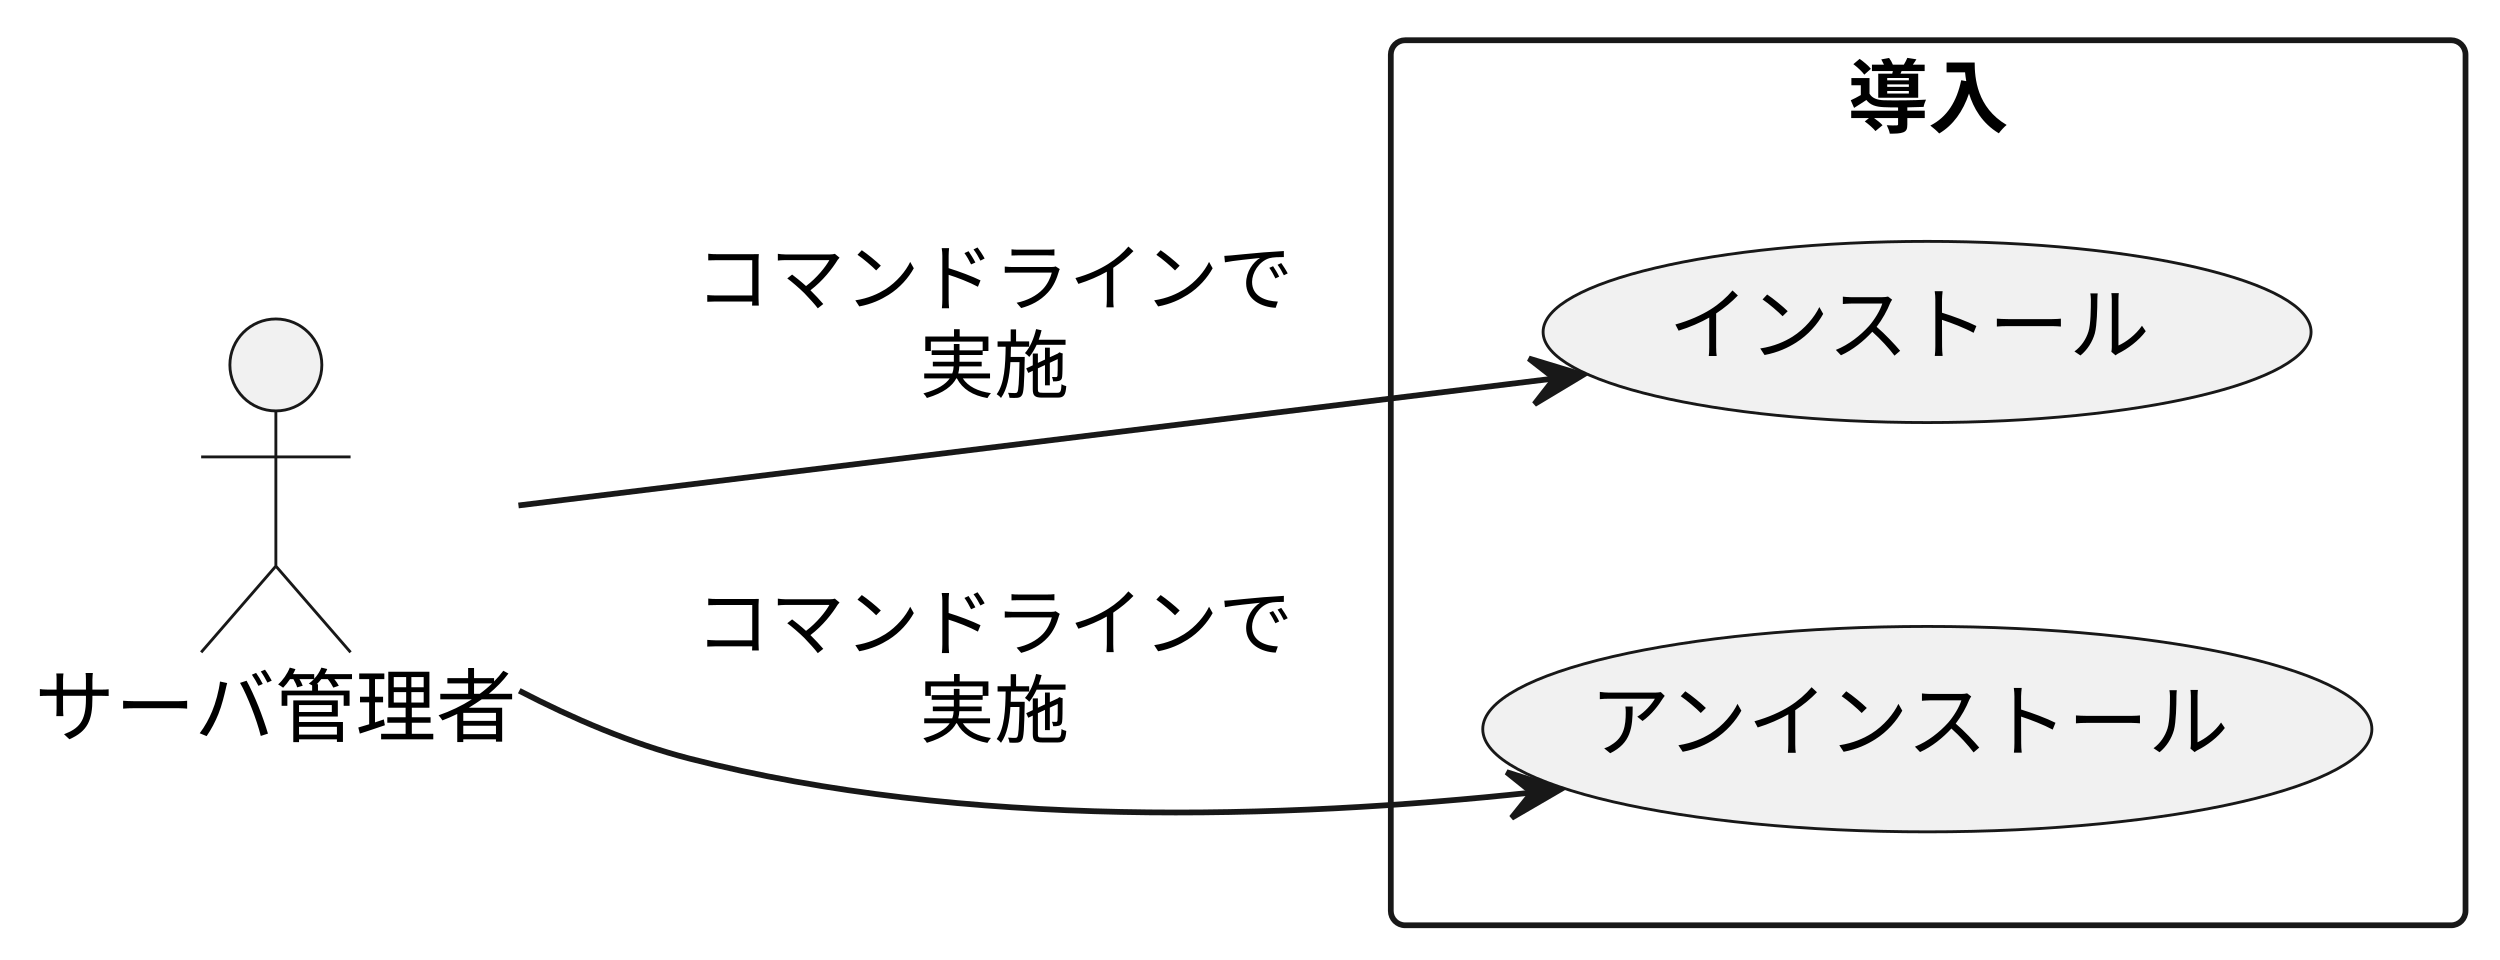
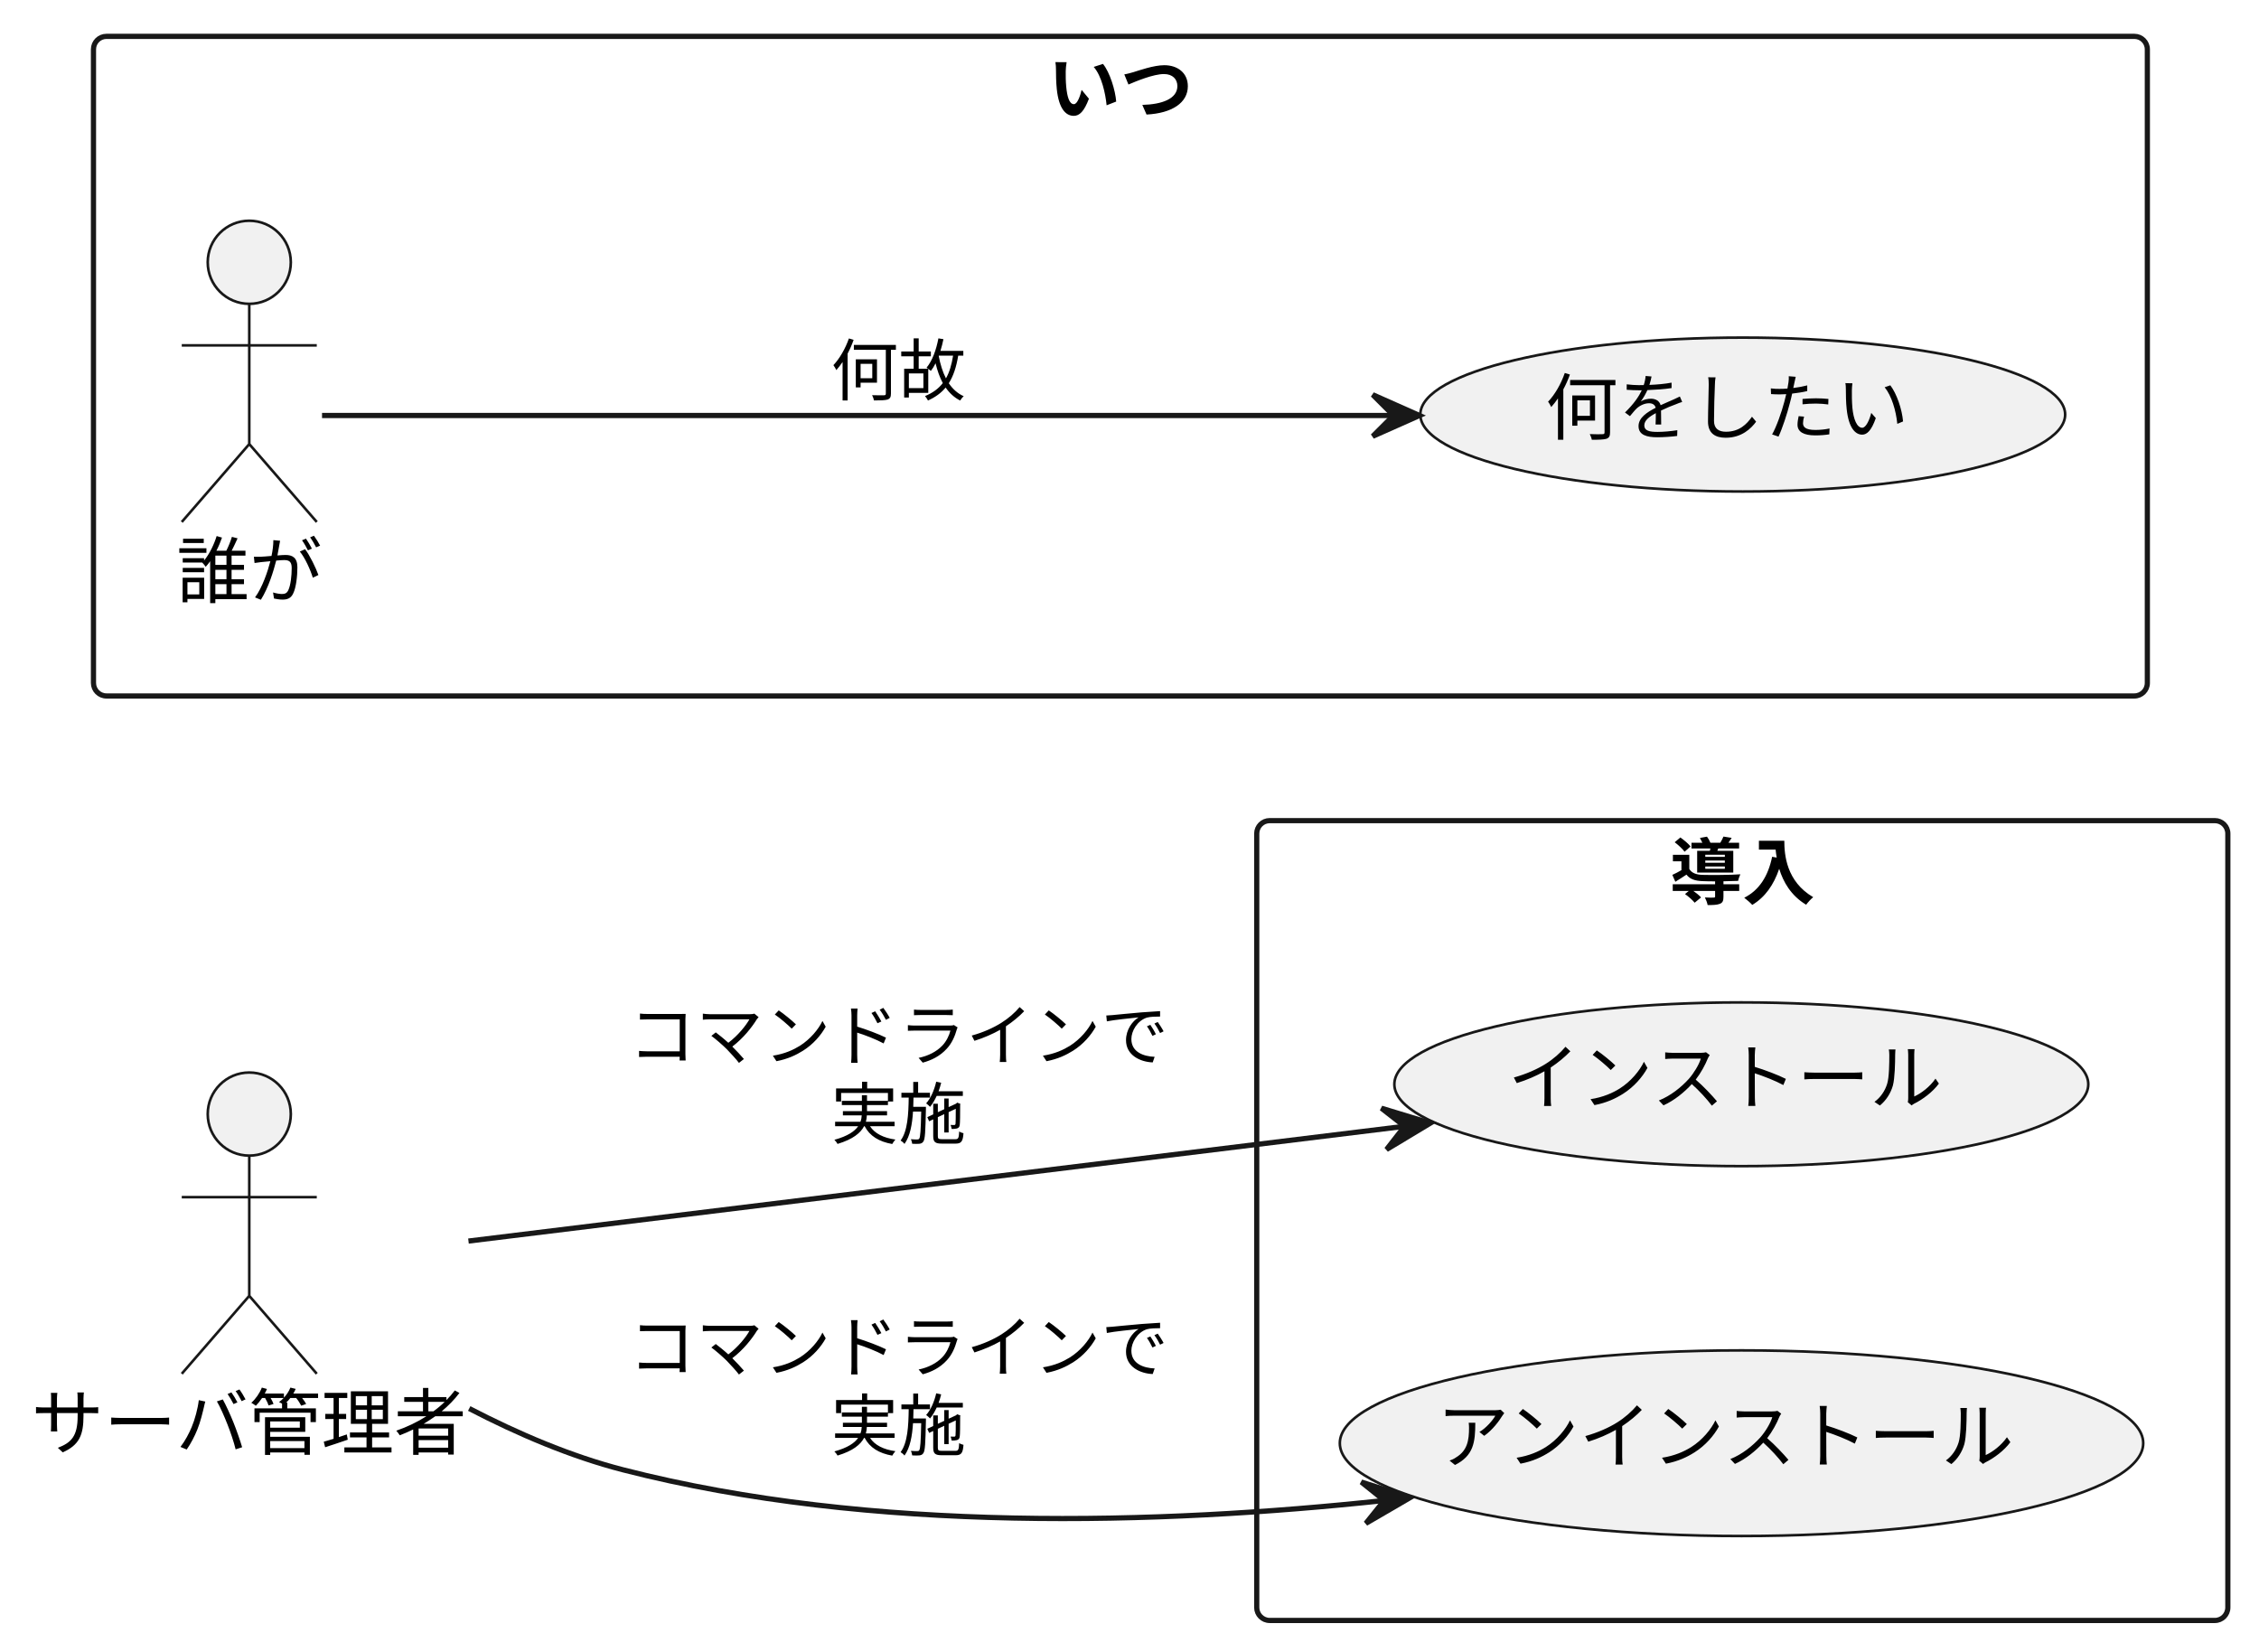
- <svg xmlns="http://www.w3.org/2000/svg" contentStyleType="text/css" height="167px" preserveAspectRatio="none" style="width:435px;height:167px;background:#FFFFFF;" version="1.1" viewBox="0 0 435 167" width="435px" zoomAndPan="magnify">
+ <svg xmlns="http://www.w3.org/2000/svg" contentStyleType="text/css" height="318px" preserveAspectRatio="none" style="width:435px;height:318px;background:#FFFFFF;" version="1.1" viewBox="0 0 435 318" width="435px" zoomAndPan="magnify">
  <defs />
  <g>
+     <g id="cluster_いつ">
+       <rect height="127" rx="2.5" ry="2.5" style="stroke:#181818;stroke-width:1.0;fill:none;" width="395.5" x="18" y="7" />
+       <text fill="#000000" font-family="sans-serif" font-size="14" font-weight="bold" lengthAdjust="spacing" textLength="28" x="201.75" y="21.995">いつ</text>
+     </g>
    <g id="cluster_導入">
-       <rect height="154" rx="2.5" ry="2.5" style="stroke:#181818;stroke-width:1.0;fill:none;" width="187" x="242" y="7" />
-       <text fill="#000000" font-family="sans-serif" font-size="14" font-weight="bold" lengthAdjust="spacing" textLength="28" x="321.5" y="21.995">導入</text>
+       <rect height="154" rx="2.5" ry="2.5" style="stroke:#181818;stroke-width:1.0;fill:none;" width="187" x="242" y="158" />
+       <text fill="#000000" font-family="sans-serif" font-size="14" font-weight="bold" lengthAdjust="spacing" textLength="28" x="321.5" y="172.995">導入</text>
+     </g>
+     <g id="elem_誰が">
+       <ellipse cx="48" cy="50.5" fill="#F1F1F1" rx="8" ry="8" style="stroke:#181818;stroke-width:0.5;" />
+       <path d="M48,58.5 L48,85.5 M35,66.5 L61,66.5 M48,85.5 L35,100.5 M48,85.5 L61,100.5 " fill="none" style="stroke:#181818;stroke-width:0.5;" />
+       <text fill="#000000" font-family="sans-serif" font-size="14" lengthAdjust="spacing" textLength="28" x="34" y="114.995">誰が</text>
+     </g>
+     <g id="elem_何をしたい">
+       <ellipse cx="335.587" cy="79.817" fill="#F1F1F1" rx="62.087" ry="14.817" style="stroke:#181818;stroke-width:0.5;" />
+       <text fill="#000000" font-family="sans-serif" font-size="14" lengthAdjust="spacing" textLength="70" x="297.587" y="83.565">何をしたい</text>
    </g>
    <g id="elem_UC1">
-       <ellipse cx="335.314" cy="57.763" fill="#F1F1F1" rx="66.814" ry="15.763" style="stroke:#181818;stroke-width:0.5;" />
-       <text fill="#000000" font-family="sans-serif" font-size="14" lengthAdjust="spacing" textLength="84" x="290.314" y="61.51">インストール</text>
+       <ellipse cx="335.314" cy="208.763" fill="#F1F1F1" rx="66.814" ry="15.763" style="stroke:#181818;stroke-width:0.5;" />
+       <text fill="#000000" font-family="sans-serif" font-size="14" lengthAdjust="spacing" textLength="84" x="290.314" y="212.51">インストール</text>
    </g>
    <g id="elem_UC2">
-       <ellipse cx="335.354" cy="126.871" fill="#F1F1F1" rx="77.354" ry="17.871" style="stroke:#181818;stroke-width:0.5;" />
-       <text fill="#000000" font-family="sans-serif" font-size="14" lengthAdjust="spacing" textLength="112" x="276.633" y="130.545">アンインストール</text>
+       <ellipse cx="335.354" cy="277.871" fill="#F1F1F1" rx="77.354" ry="17.871" style="stroke:#181818;stroke-width:0.5;" />
+       <text fill="#000000" font-family="sans-serif" font-size="14" lengthAdjust="spacing" textLength="112" x="276.633" y="281.545">アンインストール</text>
    </g>
    <g id="elem_admin">
-       <ellipse cx="48" cy="63.5" fill="#F1F1F1" rx="8" ry="8" style="stroke:#181818;stroke-width:0.5;" />
-       <path d="M48,71.5 L48,98.5 M35,79.5 L61,79.5 M48,98.5 L35,113.5 M48,98.5 L61,113.5 " fill="none" style="stroke:#181818;stroke-width:0.5;" />
-       <text fill="#000000" font-family="sans-serif" font-size="14" lengthAdjust="spacing" textLength="84" x="6" y="127.995">サーバ管理者</text>
+       <ellipse cx="48" cy="214.5" fill="#F1F1F1" rx="8" ry="8" style="stroke:#181818;stroke-width:0.5;" />
+       <path d="M48,222.5 L48,249.5 M35,230.5 L61,230.5 M48,249.5 L35,264.5 M48,249.5 L61,264.5 " fill="none" style="stroke:#181818;stroke-width:0.5;" />
+       <text fill="#000000" font-family="sans-serif" font-size="14" lengthAdjust="spacing" textLength="84" x="6" y="278.995">サーバ管理者</text>
+     </g>
+     <g id="link_誰が_何をしたい">
+       <path d="M62.01,80 C97.78,80 199.53,80 268.05,80 " fill="none" id="誰が-to-何をしたい" style="stroke:#181818;stroke-width:1.0;" />
+       <polygon fill="#181818" points="273.34,80,264.34,76,268.34,80,264.34,84,273.34,80" style="stroke:#181818;stroke-width:1.0;" />
+       <text fill="#000000" font-family="sans-serif" font-size="13" lengthAdjust="spacing" textLength="26" x="160" y="76.067">何故</text>
    </g>
    <g id="link_admin_UC1">
-       <path d="M90.21,87.95 C137.33,82.17 215.06,72.64 270.18,65.89 " fill="none" id="admin-to-UC1" style="stroke:#181818;stroke-width:1.0;" />
-       <polygon fill="#181818" points="275.44,65.24,266.017,62.374,270.478,65.853,266.998,70.314,275.44,65.24" style="stroke:#181818;stroke-width:1.0;" />
-       <text fill="#000000" font-family="sans-serif" font-size="13" lengthAdjust="spacing" textLength="104" x="121" y="53.067">コマンドラインで</text>
-       <text fill="#000000" font-family="sans-serif" font-size="13" lengthAdjust="spacing" textLength="26" x="160" y="68.2">実施</text>
+       <path d="M90.21,238.95 C137.33,233.17 215.06,223.64 270.18,216.89 " fill="none" id="admin-to-UC1" style="stroke:#181818;stroke-width:1.0;" />
+       <polygon fill="#181818" points="275.44,216.24,266.017,213.374,270.478,216.853,266.998,221.314,275.44,216.24" style="stroke:#181818;stroke-width:1.0;" />
+       <text fill="#000000" font-family="sans-serif" font-size="13" lengthAdjust="spacing" textLength="104" x="121" y="204.067">コマンドラインで</text>
+       <text fill="#000000" font-family="sans-serif" font-size="13" lengthAdjust="spacing" textLength="26" x="160" y="219.2">実施</text>
    </g>
    <g id="link_admin_UC2">
-       <path d="M90.35,120.19 C99.73,125.06 109.92,129.41 120,132 C167.85,144.28 223.68,142.49 266.39,137.92 " fill="none" id="admin-to-UC2" style="stroke:#181818;stroke-width:1.0;" />
-       <polygon fill="#181818" points="271.53,137.35,262.149,134.351,266.56,137.893,263.017,142.303,271.53,137.35" style="stroke:#181818;stroke-width:1.0;" />
-       <text fill="#000000" font-family="sans-serif" font-size="13" lengthAdjust="spacing" textLength="104" x="121" y="113.067">コマンドラインで</text>
-       <text fill="#000000" font-family="sans-serif" font-size="13" lengthAdjust="spacing" textLength="26" x="160" y="128.2">実施</text>
+       <path d="M90.35,271.19 C99.73,276.06 109.92,280.41 120,283 C167.85,295.28 223.68,293.49 266.39,288.92 " fill="none" id="admin-to-UC2" style="stroke:#181818;stroke-width:1.0;" />
+       <polygon fill="#181818" points="271.53,288.35,262.149,285.351,266.56,288.893,263.017,293.303,271.53,288.35" style="stroke:#181818;stroke-width:1.0;" />
+       <text fill="#000000" font-family="sans-serif" font-size="13" lengthAdjust="spacing" textLength="104" x="121" y="264.067">コマンドラインで</text>
+       <text fill="#000000" font-family="sans-serif" font-size="13" lengthAdjust="spacing" textLength="26" x="160" y="279.2">実施</text>
    </g>
  </g>
</svg>
